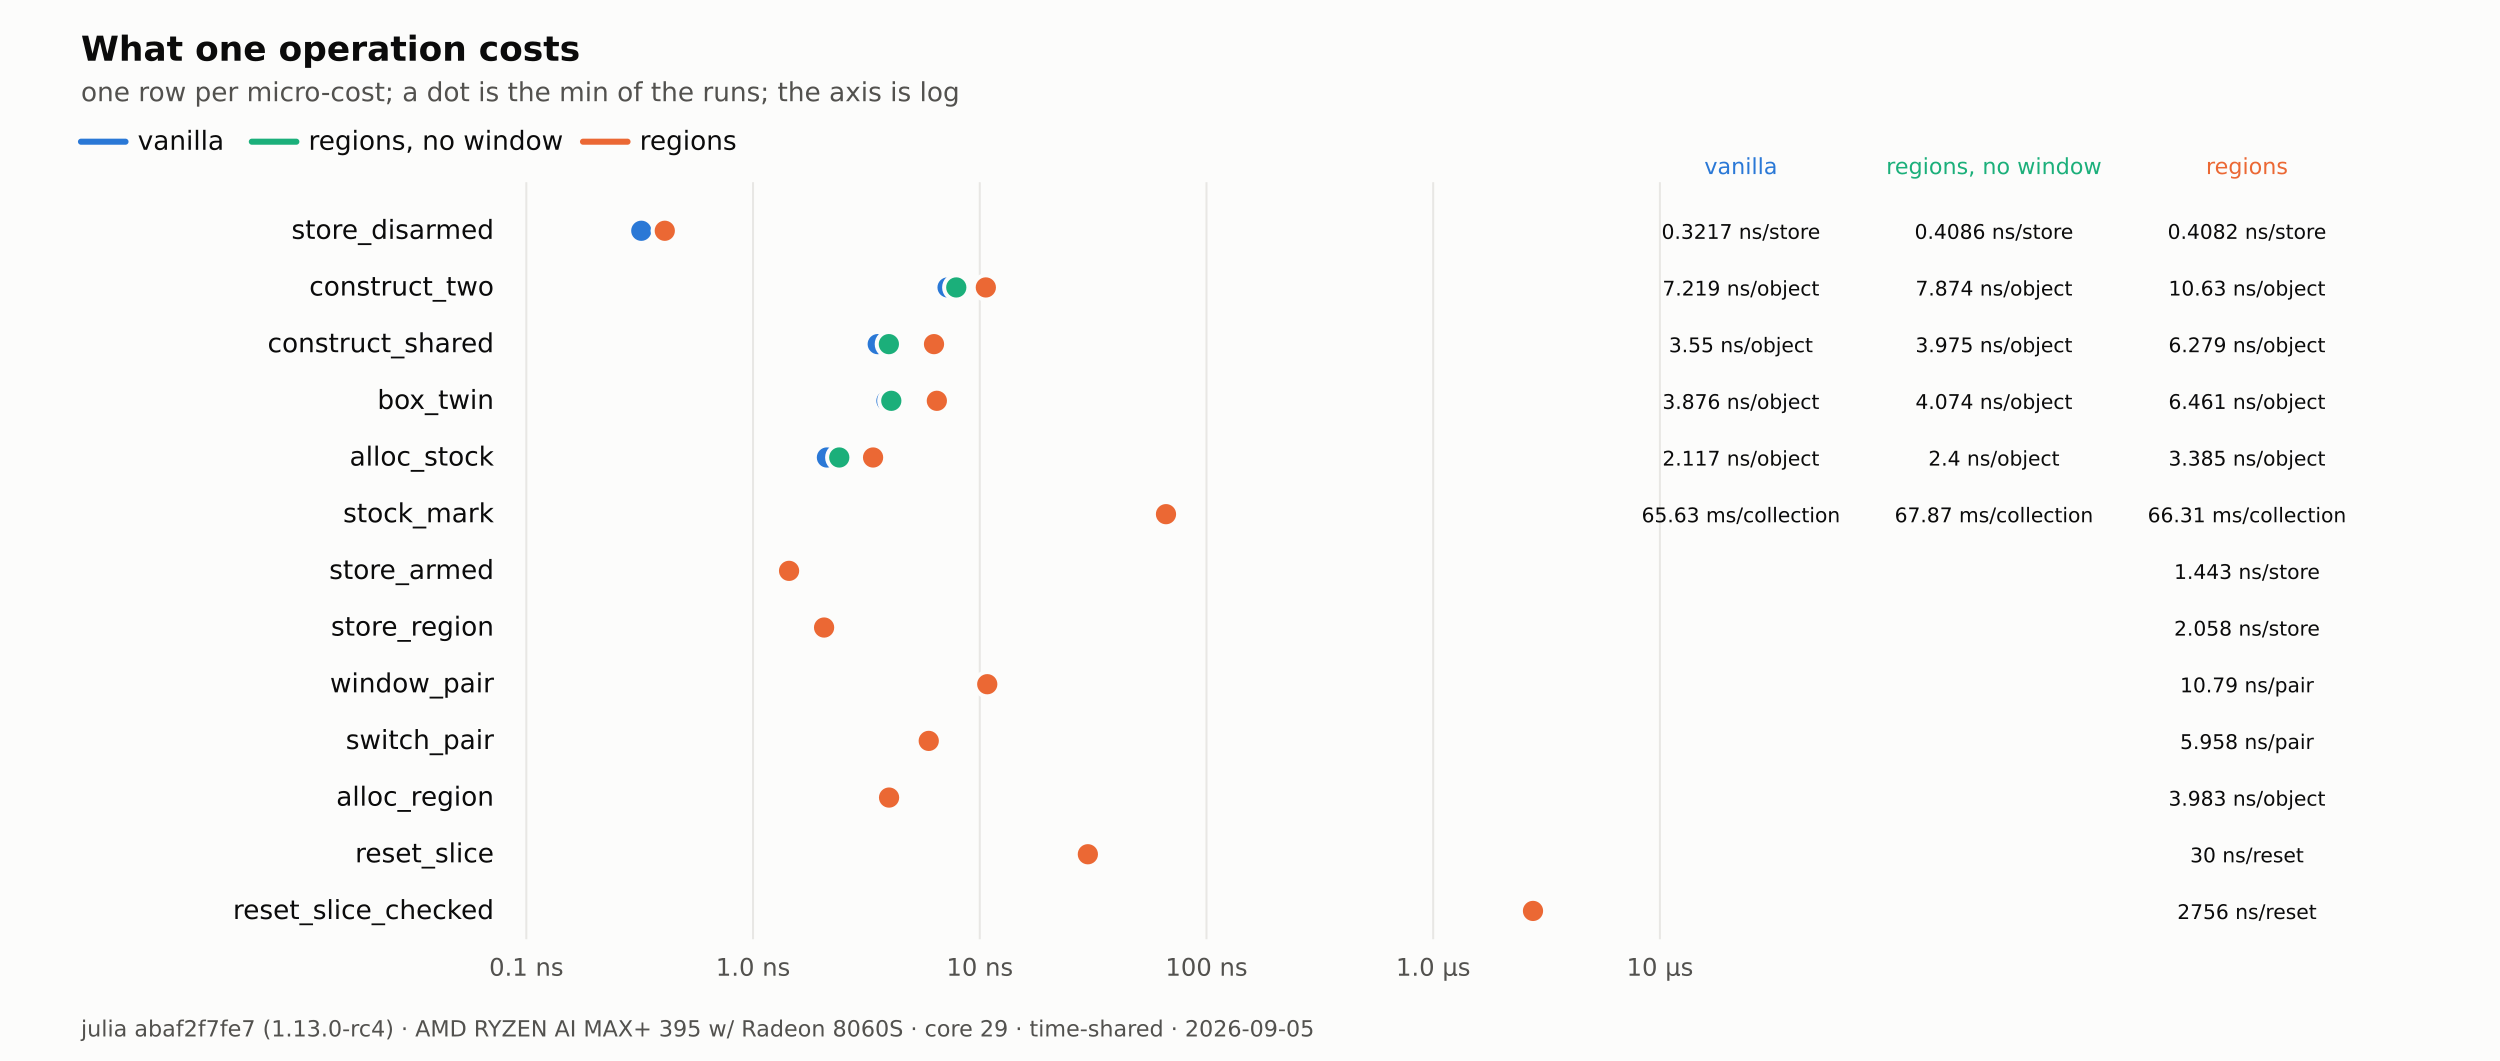
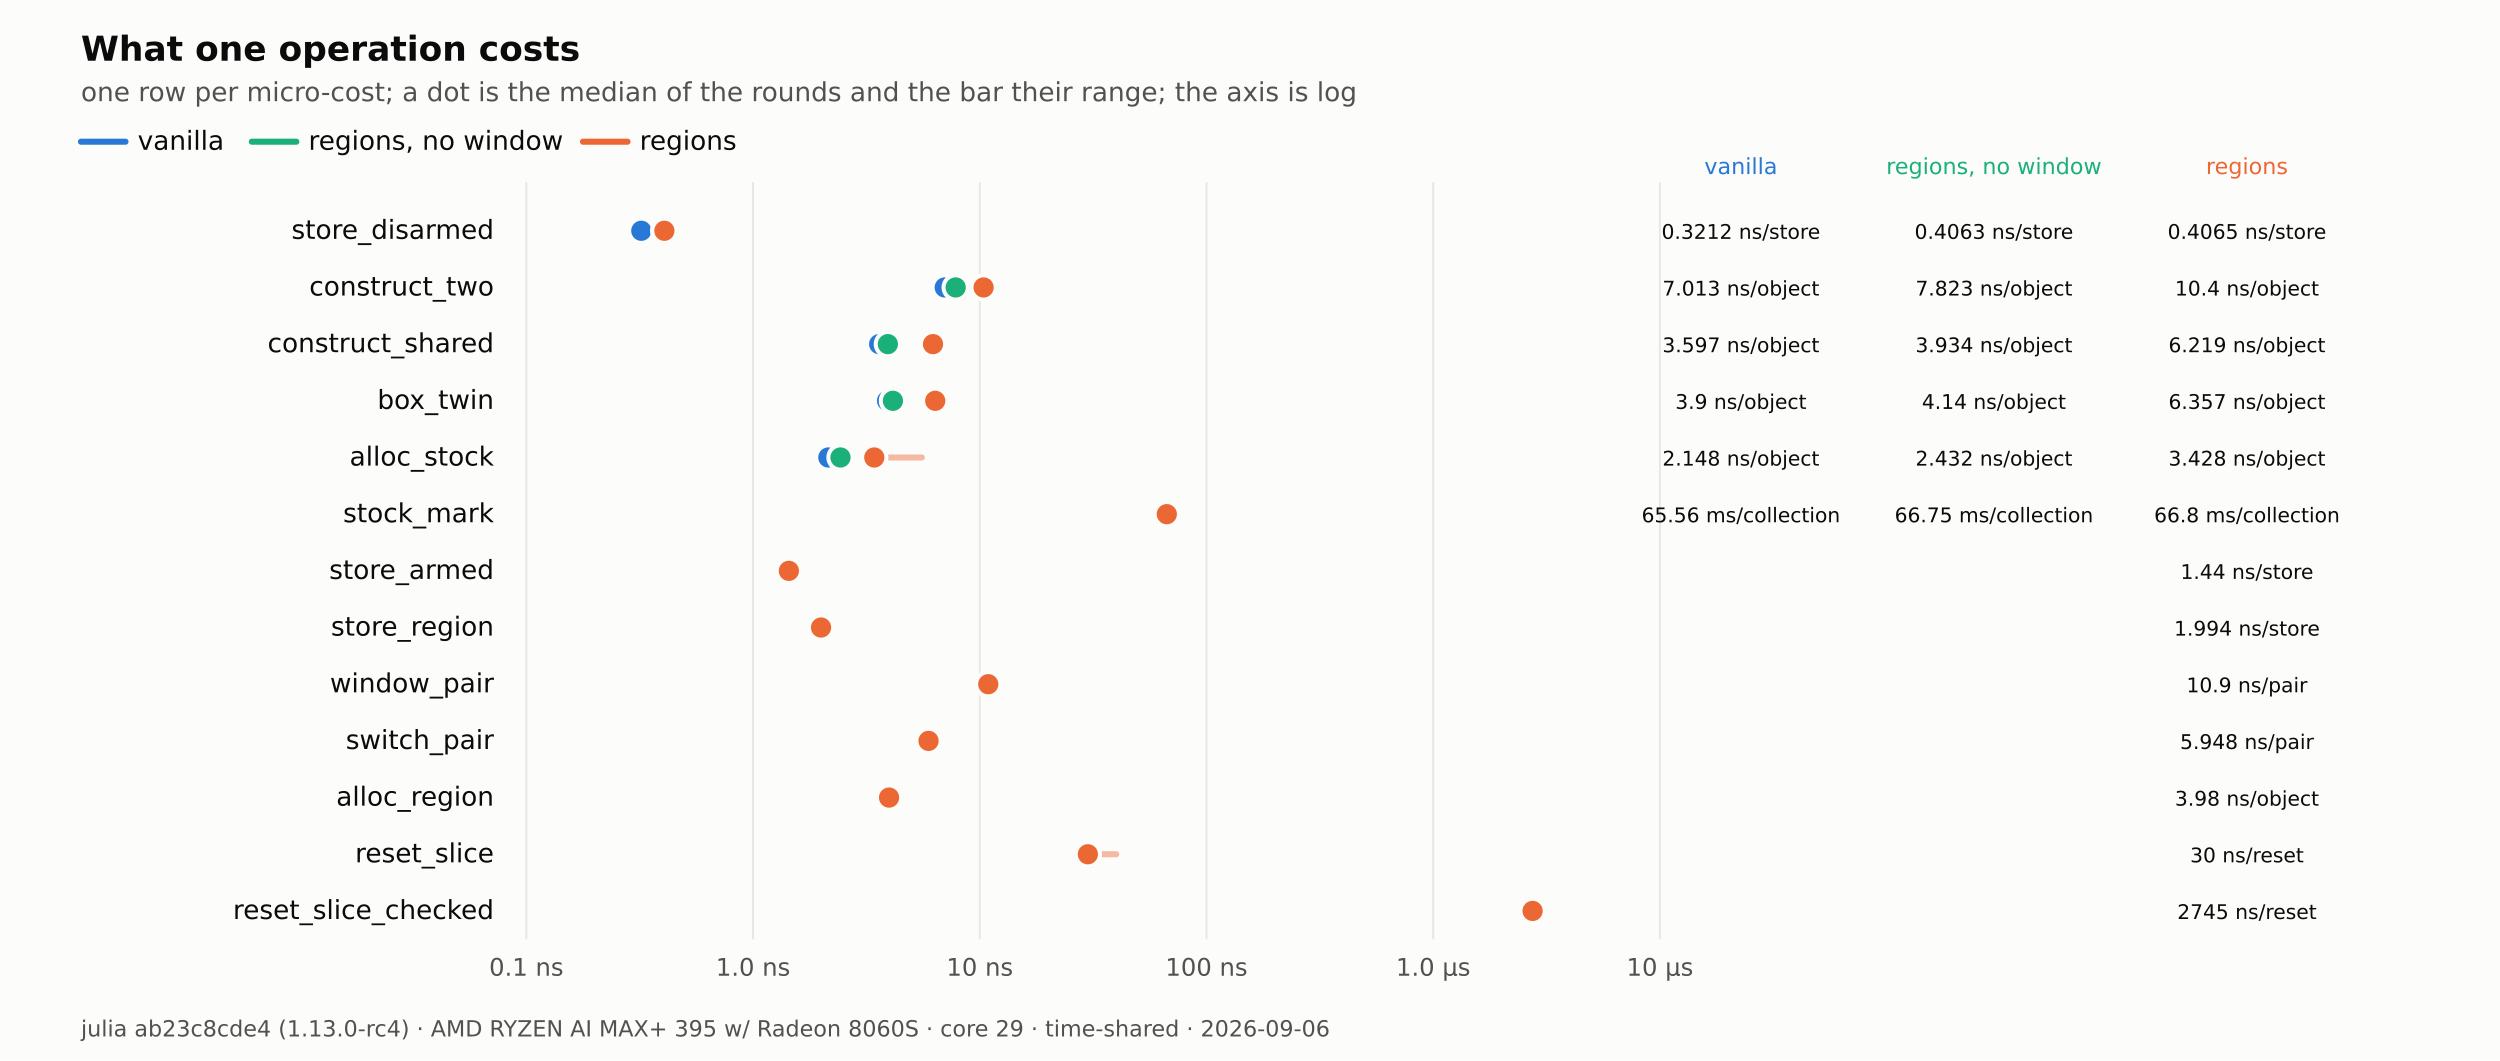
<svg xmlns="http://www.w3.org/2000/svg" viewBox="0 0 1235 524" font-size="13">
  <rect width="1235" height="524" fill="#fcfcfb" />
  <text x="40.0" y="30.0" font-family="DejaVu Sans, sans-serif" font-size="17" fill="#0b0b0b" text-anchor="start" font-weight="bold">What one operation costs</text>
-   <text x="40.0" y="50.0" font-family="DejaVu Sans, sans-serif" font-size="13" fill="#52514e" text-anchor="start">one row per micro-cost; a dot is the min of the runs; the axis is log</text>
+   <text x="40.0" y="50.0" font-family="DejaVu Sans, sans-serif" font-size="13" fill="#52514e" text-anchor="start">one row per micro-cost; a dot is the median of the rounds and the bar their range; the axis is log</text>
  <line x1="40" y1="70" x2="62" y2="70" stroke="#2a78d6" stroke-width="3" stroke-linecap="round" />
  <text x="68.0" y="74.0" font-family="DejaVu Sans, sans-serif" font-size="13" fill="#0b0b0b" text-anchor="start">vanilla</text>
  <line x1="124.4" y1="70" x2="146.4" y2="70" stroke="#1baf7a" stroke-width="3" stroke-linecap="round" />
  <text x="152.4" y="74.0" font-family="DejaVu Sans, sans-serif" font-size="13" fill="#0b0b0b" text-anchor="start">regions, no window</text>
  <line x1="288.0" y1="70" x2="310.0" y2="70" stroke="#eb6834" stroke-width="3" stroke-linecap="round" />
  <text x="316.0" y="74.0" font-family="DejaVu Sans, sans-serif" font-size="13" fill="#0b0b0b" text-anchor="start">regions</text>
  <line x1="260.0" y1="90" x2="260.0" y2="464" stroke="#e8e7e4" stroke-width="1" />
  <text x="260.0" y="482.0" font-family="DejaVu Sans, sans-serif" font-size="12" fill="#52514e" text-anchor="middle">0.1 ns</text>
  <line x1="372.0" y1="90" x2="372.0" y2="464" stroke="#e8e7e4" stroke-width="1" />
  <text x="372.0" y="482.0" font-family="DejaVu Sans, sans-serif" font-size="12" fill="#52514e" text-anchor="middle">1.0 ns</text>
  <line x1="484.0" y1="90" x2="484.0" y2="464" stroke="#e8e7e4" stroke-width="1" />
  <text x="484.0" y="482.0" font-family="DejaVu Sans, sans-serif" font-size="12" fill="#52514e" text-anchor="middle">10 ns</text>
  <line x1="596.0" y1="90" x2="596.0" y2="464" stroke="#e8e7e4" stroke-width="1" />
  <text x="596.0" y="482.0" font-family="DejaVu Sans, sans-serif" font-size="12" fill="#52514e" text-anchor="middle">100 ns</text>
  <line x1="708.0" y1="90" x2="708.0" y2="464" stroke="#e8e7e4" stroke-width="1" />
  <text x="708.0" y="482.0" font-family="DejaVu Sans, sans-serif" font-size="12" fill="#52514e" text-anchor="middle">1.0 µs</text>
  <line x1="820.0" y1="90" x2="820.0" y2="464" stroke="#e8e7e4" stroke-width="1" />
  <text x="820.0" y="482.0" font-family="DejaVu Sans, sans-serif" font-size="12" fill="#52514e" text-anchor="middle">10 µs</text>
  <text x="860.0" y="86.0" font-family="DejaVu Sans, sans-serif" font-size="11" fill="#2a78d6" text-anchor="middle">vanilla</text>
  <text x="985.0" y="86.0" font-family="DejaVu Sans, sans-serif" font-size="11" fill="#1baf7a" text-anchor="middle">regions, no window</text>
  <text x="1110.0" y="86.0" font-family="DejaVu Sans, sans-serif" font-size="11" fill="#eb6834" text-anchor="middle">regions</text>
  <text x="244.0" y="118.0" font-family="DejaVu Sans, sans-serif" font-size="13" fill="#0b0b0b" text-anchor="end">store_disarmed</text>
+   <line x1="316.5" y1="114.0" x2="318.1" y2="114.0" stroke="#2a78d6" stroke-width="3" stroke-linecap="round" opacity="0.45" />
  <circle cx="316.8" cy="114.0" r="6" fill="#2a78d6" stroke="#fcfcfb" stroke-width="2" />
-   <text x="860.0" y="118.0" font-family="DejaVu Sans, sans-serif" font-size="10" fill="#0b0b0b" text-anchor="middle">0.3217 ns/store</text>
-   <circle cx="328.5" cy="114.0" r="6" fill="#1baf7a" stroke="#fcfcfb" stroke-width="2" />
-   <text x="985.0" y="118.0" font-family="DejaVu Sans, sans-serif" font-size="10" fill="#0b0b0b" text-anchor="middle">0.4086 ns/store</text>
-   <circle cx="328.4" cy="114.0" r="6" fill="#eb6834" stroke="#fcfcfb" stroke-width="2" />
-   <text x="1110.0" y="118.0" font-family="DejaVu Sans, sans-serif" font-size="10" fill="#0b0b0b" text-anchor="middle">0.4082 ns/store</text>
+   <text x="860.0" y="118.0" font-family="DejaVu Sans, sans-serif" font-size="10" fill="#0b0b0b" text-anchor="middle">0.3212 ns/store</text>
+   <line x1="328.1" y1="114.0" x2="329.3" y2="114.0" stroke="#1baf7a" stroke-width="3" stroke-linecap="round" opacity="0.45" />
+   <circle cx="328.2" cy="114.0" r="6" fill="#1baf7a" stroke="#fcfcfb" stroke-width="2" />
+   <text x="985.0" y="118.0" font-family="DejaVu Sans, sans-serif" font-size="10" fill="#0b0b0b" text-anchor="middle">0.4063 ns/store</text>
+   <line x1="323.5" y1="114.0" x2="329.4" y2="114.0" stroke="#eb6834" stroke-width="3" stroke-linecap="round" opacity="0.45" />
+   <circle cx="328.2" cy="114.0" r="6" fill="#eb6834" stroke="#fcfcfb" stroke-width="2" />
+   <text x="1110.0" y="118.0" font-family="DejaVu Sans, sans-serif" font-size="10" fill="#0b0b0b" text-anchor="middle">0.4065 ns/store</text>
  <text x="244.0" y="146.0" font-family="DejaVu Sans, sans-serif" font-size="13" fill="#0b0b0b" text-anchor="end">construct_two</text>
-   <circle cx="468.1" cy="142.0" r="6" fill="#2a78d6" stroke="#fcfcfb" stroke-width="2" />
-   <text x="860.0" y="146.0" font-family="DejaVu Sans, sans-serif" font-size="10" fill="#0b0b0b" text-anchor="middle">7.219 ns/object</text>
-   <circle cx="472.4" cy="142.0" r="6" fill="#1baf7a" stroke="#fcfcfb" stroke-width="2" />
-   <text x="985.0" y="146.0" font-family="DejaVu Sans, sans-serif" font-size="10" fill="#0b0b0b" text-anchor="middle">7.874 ns/object</text>
-   <circle cx="487.0" cy="142.0" r="6" fill="#eb6834" stroke="#fcfcfb" stroke-width="2" />
-   <text x="1110.0" y="146.0" font-family="DejaVu Sans, sans-serif" font-size="10" fill="#0b0b0b" text-anchor="middle">10.63 ns/object</text>
+   <line x1="466.0" y1="142.0" x2="468.3" y2="142.0" stroke="#2a78d6" stroke-width="3" stroke-linecap="round" opacity="0.45" />
+   <circle cx="466.7" cy="142.0" r="6" fill="#2a78d6" stroke="#fcfcfb" stroke-width="2" />
+   <text x="860.0" y="146.0" font-family="DejaVu Sans, sans-serif" font-size="10" fill="#0b0b0b" text-anchor="middle">7.013 ns/object</text>
+   <line x1="471.2" y1="142.0" x2="473.1" y2="142.0" stroke="#1baf7a" stroke-width="3" stroke-linecap="round" opacity="0.45" />
+   <circle cx="472.1" cy="142.0" r="6" fill="#1baf7a" stroke="#fcfcfb" stroke-width="2" />
+   <text x="985.0" y="146.0" font-family="DejaVu Sans, sans-serif" font-size="10" fill="#0b0b0b" text-anchor="middle">7.823 ns/object</text>
+   <line x1="484.7" y1="142.0" x2="487.2" y2="142.0" stroke="#eb6834" stroke-width="3" stroke-linecap="round" opacity="0.45" />
+   <circle cx="485.9" cy="142.0" r="6" fill="#eb6834" stroke="#fcfcfb" stroke-width="2" />
+   <text x="1110.0" y="146.0" font-family="DejaVu Sans, sans-serif" font-size="10" fill="#0b0b0b" text-anchor="middle">10.4 ns/object</text>
  <text x="244.0" y="174.0" font-family="DejaVu Sans, sans-serif" font-size="13" fill="#0b0b0b" text-anchor="end">construct_shared</text>
-   <circle cx="433.6" cy="170.0" r="6" fill="#2a78d6" stroke="#fcfcfb" stroke-width="2" />
-   <text x="860.0" y="174.0" font-family="DejaVu Sans, sans-serif" font-size="10" fill="#0b0b0b" text-anchor="middle">3.55 ns/object</text>
-   <circle cx="439.1" cy="170.0" r="6" fill="#1baf7a" stroke="#fcfcfb" stroke-width="2" />
-   <text x="985.0" y="174.0" font-family="DejaVu Sans, sans-serif" font-size="10" fill="#0b0b0b" text-anchor="middle">3.975 ns/object</text>
-   <circle cx="461.4" cy="170.0" r="6" fill="#eb6834" stroke="#fcfcfb" stroke-width="2" />
-   <text x="1110.0" y="174.0" font-family="DejaVu Sans, sans-serif" font-size="10" fill="#0b0b0b" text-anchor="middle">6.279 ns/object</text>
+   <line x1="433.9" y1="170.0" x2="435.1" y2="170.0" stroke="#2a78d6" stroke-width="3" stroke-linecap="round" opacity="0.45" />
+   <circle cx="434.3" cy="170.0" r="6" fill="#2a78d6" stroke="#fcfcfb" stroke-width="2" />
+   <text x="860.0" y="174.0" font-family="DejaVu Sans, sans-serif" font-size="10" fill="#0b0b0b" text-anchor="middle">3.597 ns/object</text>
+   <line x1="437.8" y1="170.0" x2="440.1" y2="170.0" stroke="#1baf7a" stroke-width="3" stroke-linecap="round" opacity="0.45" />
+   <circle cx="438.6" cy="170.0" r="6" fill="#1baf7a" stroke="#fcfcfb" stroke-width="2" />
+   <text x="985.0" y="174.0" font-family="DejaVu Sans, sans-serif" font-size="10" fill="#0b0b0b" text-anchor="middle">3.934 ns/object</text>
+   <line x1="460.5" y1="170.0" x2="461.5" y2="170.0" stroke="#eb6834" stroke-width="3" stroke-linecap="round" opacity="0.45" />
+   <circle cx="460.9" cy="170.0" r="6" fill="#eb6834" stroke="#fcfcfb" stroke-width="2" />
+   <text x="1110.0" y="174.0" font-family="DejaVu Sans, sans-serif" font-size="10" fill="#0b0b0b" text-anchor="middle">6.219 ns/object</text>
  <text x="244.0" y="202.0" font-family="DejaVu Sans, sans-serif" font-size="13" fill="#0b0b0b" text-anchor="end">box_twin</text>
-   <circle cx="437.9" cy="198.0" r="6" fill="#2a78d6" stroke="#fcfcfb" stroke-width="2" />
-   <text x="860.0" y="202.0" font-family="DejaVu Sans, sans-serif" font-size="10" fill="#0b0b0b" text-anchor="middle">3.876 ns/object</text>
-   <circle cx="440.3" cy="198.0" r="6" fill="#1baf7a" stroke="#fcfcfb" stroke-width="2" />
-   <text x="985.0" y="202.0" font-family="DejaVu Sans, sans-serif" font-size="10" fill="#0b0b0b" text-anchor="middle">4.074 ns/object</text>
-   <circle cx="462.8" cy="198.0" r="6" fill="#eb6834" stroke="#fcfcfb" stroke-width="2" />
-   <text x="1110.0" y="202.0" font-family="DejaVu Sans, sans-serif" font-size="10" fill="#0b0b0b" text-anchor="middle">6.461 ns/object</text>
+   <line x1="437.6" y1="198.0" x2="439.3" y2="198.0" stroke="#2a78d6" stroke-width="3" stroke-linecap="round" opacity="0.45" />
+   <circle cx="438.2" cy="198.0" r="6" fill="#2a78d6" stroke="#fcfcfb" stroke-width="2" />
+   <text x="860.0" y="202.0" font-family="DejaVu Sans, sans-serif" font-size="10" fill="#0b0b0b" text-anchor="middle">3.9 ns/object</text>
+   <line x1="439.8" y1="198.0" x2="442.1" y2="198.0" stroke="#1baf7a" stroke-width="3" stroke-linecap="round" opacity="0.45" />
+   <circle cx="441.1" cy="198.0" r="6" fill="#1baf7a" stroke="#fcfcfb" stroke-width="2" />
+   <text x="985.0" y="202.0" font-family="DejaVu Sans, sans-serif" font-size="10" fill="#0b0b0b" text-anchor="middle">4.14 ns/object</text>
+   <line x1="461.7" y1="198.0" x2="462.8" y2="198.0" stroke="#eb6834" stroke-width="3" stroke-linecap="round" opacity="0.45" />
+   <circle cx="462.0" cy="198.0" r="6" fill="#eb6834" stroke="#fcfcfb" stroke-width="2" />
+   <text x="1110.0" y="202.0" font-family="DejaVu Sans, sans-serif" font-size="10" fill="#0b0b0b" text-anchor="middle">6.357 ns/object</text>
  <text x="244.0" y="230.0" font-family="DejaVu Sans, sans-serif" font-size="13" fill="#0b0b0b" text-anchor="end">alloc_stock</text>
-   <circle cx="408.5" cy="226.0" r="6" fill="#2a78d6" stroke="#fcfcfb" stroke-width="2" />
-   <text x="860.0" y="230.0" font-family="DejaVu Sans, sans-serif" font-size="10" fill="#0b0b0b" text-anchor="middle">2.117 ns/object</text>
-   <circle cx="414.6" cy="226.0" r="6" fill="#1baf7a" stroke="#fcfcfb" stroke-width="2" />
-   <text x="985.0" y="230.0" font-family="DejaVu Sans, sans-serif" font-size="10" fill="#0b0b0b" text-anchor="middle">2.4 ns/object</text>
-   <circle cx="431.3" cy="226.0" r="6" fill="#eb6834" stroke="#fcfcfb" stroke-width="2" />
-   <text x="1110.0" y="230.0" font-family="DejaVu Sans, sans-serif" font-size="10" fill="#0b0b0b" text-anchor="middle">3.385 ns/object</text>
+   <line x1="408.8" y1="226.0" x2="409.7" y2="226.0" stroke="#2a78d6" stroke-width="3" stroke-linecap="round" opacity="0.45" />
+   <circle cx="409.2" cy="226.0" r="6" fill="#2a78d6" stroke="#fcfcfb" stroke-width="2" />
+   <text x="860.0" y="230.0" font-family="DejaVu Sans, sans-serif" font-size="10" fill="#0b0b0b" text-anchor="middle">2.148 ns/object</text>
+   <line x1="414.9" y1="226.0" x2="415.4" y2="226.0" stroke="#1baf7a" stroke-width="3" stroke-linecap="round" opacity="0.45" />
+   <circle cx="415.2" cy="226.0" r="6" fill="#1baf7a" stroke="#fcfcfb" stroke-width="2" />
+   <text x="985.0" y="230.0" font-family="DejaVu Sans, sans-serif" font-size="10" fill="#0b0b0b" text-anchor="middle">2.432 ns/object</text>
+   <line x1="431.2" y1="226.0" x2="455.4" y2="226.0" stroke="#eb6834" stroke-width="3" stroke-linecap="round" opacity="0.45" />
+   <circle cx="431.9" cy="226.0" r="6" fill="#eb6834" stroke="#fcfcfb" stroke-width="2" />
+   <text x="1110.0" y="230.0" font-family="DejaVu Sans, sans-serif" font-size="10" fill="#0b0b0b" text-anchor="middle">3.428 ns/object</text>
  <text x="244.0" y="258.0" font-family="DejaVu Sans, sans-serif" font-size="13" fill="#0b0b0b" text-anchor="end">stock_mark</text>
+   <line x1="574.9" y1="254.0" x2="577.0" y2="254.0" stroke="#2a78d6" stroke-width="3" stroke-linecap="round" opacity="0.45" />
  <circle cx="575.5" cy="254.0" r="6" fill="#2a78d6" stroke="#fcfcfb" stroke-width="2" />
-   <text x="860.0" y="258.0" font-family="DejaVu Sans, sans-serif" font-size="10" fill="#0b0b0b" text-anchor="middle">65.63 ms/collection</text>
-   <circle cx="577.1" cy="254.0" r="6" fill="#1baf7a" stroke="#fcfcfb" stroke-width="2" />
-   <text x="985.0" y="258.0" font-family="DejaVu Sans, sans-serif" font-size="10" fill="#0b0b0b" text-anchor="middle">67.87 ms/collection</text>
-   <circle cx="576.0" cy="254.0" r="6" fill="#eb6834" stroke="#fcfcfb" stroke-width="2" />
-   <text x="1110.0" y="258.0" font-family="DejaVu Sans, sans-serif" font-size="10" fill="#0b0b0b" text-anchor="middle">66.31 ms/collection</text>
+   <text x="860.0" y="258.0" font-family="DejaVu Sans, sans-serif" font-size="10" fill="#0b0b0b" text-anchor="middle">65.56 ms/collection</text>
+   <line x1="575.7" y1="254.0" x2="577.1" y2="254.0" stroke="#1baf7a" stroke-width="3" stroke-linecap="round" opacity="0.45" />
+   <circle cx="576.3" cy="254.0" r="6" fill="#1baf7a" stroke="#fcfcfb" stroke-width="2" />
+   <text x="985.0" y="258.0" font-family="DejaVu Sans, sans-serif" font-size="10" fill="#0b0b0b" text-anchor="middle">66.75 ms/collection</text>
+   <line x1="576.0" y1="254.0" x2="577.6" y2="254.0" stroke="#eb6834" stroke-width="3" stroke-linecap="round" opacity="0.45" />
+   <circle cx="576.4" cy="254.0" r="6" fill="#eb6834" stroke="#fcfcfb" stroke-width="2" />
+   <text x="1110.0" y="258.0" font-family="DejaVu Sans, sans-serif" font-size="10" fill="#0b0b0b" text-anchor="middle">66.8 ms/collection</text>
  <text x="244.0" y="286.0" font-family="DejaVu Sans, sans-serif" font-size="13" fill="#0b0b0b" text-anchor="end">store_armed</text>
-   <circle cx="389.8" cy="282.0" r="6" fill="#eb6834" stroke="#fcfcfb" stroke-width="2" />
-   <text x="1110.0" y="286.0" font-family="DejaVu Sans, sans-serif" font-size="10" fill="#0b0b0b" text-anchor="middle">1.443 ns/store</text>
+   <line x1="389.7" y1="282.0" x2="389.8" y2="282.0" stroke="#eb6834" stroke-width="3" stroke-linecap="round" opacity="0.45" />
+   <circle cx="389.7" cy="282.0" r="6" fill="#eb6834" stroke="#fcfcfb" stroke-width="2" />
+   <text x="1110.0" y="286.0" font-family="DejaVu Sans, sans-serif" font-size="10" fill="#0b0b0b" text-anchor="middle">1.44 ns/store</text>
  <text x="244.0" y="314.0" font-family="DejaVu Sans, sans-serif" font-size="13" fill="#0b0b0b" text-anchor="end">store_region</text>
-   <circle cx="407.1" cy="310.0" r="6" fill="#eb6834" stroke="#fcfcfb" stroke-width="2" />
-   <text x="1110.0" y="314.0" font-family="DejaVu Sans, sans-serif" font-size="10" fill="#0b0b0b" text-anchor="middle">2.058 ns/store</text>
+   <line x1="405.5" y1="310.0" x2="405.7" y2="310.0" stroke="#eb6834" stroke-width="3" stroke-linecap="round" opacity="0.45" />
+   <circle cx="405.6" cy="310.0" r="6" fill="#eb6834" stroke="#fcfcfb" stroke-width="2" />
+   <text x="1110.0" y="314.0" font-family="DejaVu Sans, sans-serif" font-size="10" fill="#0b0b0b" text-anchor="middle">1.994 ns/store</text>
  <text x="244.0" y="342.0" font-family="DejaVu Sans, sans-serif" font-size="13" fill="#0b0b0b" text-anchor="end">window_pair</text>
-   <circle cx="487.7" cy="338.0" r="6" fill="#eb6834" stroke="#fcfcfb" stroke-width="2" />
-   <text x="1110.0" y="342.0" font-family="DejaVu Sans, sans-serif" font-size="10" fill="#0b0b0b" text-anchor="middle">10.79 ns/pair</text>
+   <line x1="487.3" y1="338.0" x2="488.3" y2="338.0" stroke="#eb6834" stroke-width="3" stroke-linecap="round" opacity="0.45" />
+   <circle cx="488.2" cy="338.0" r="6" fill="#eb6834" stroke="#fcfcfb" stroke-width="2" />
+   <text x="1110.0" y="342.0" font-family="DejaVu Sans, sans-serif" font-size="10" fill="#0b0b0b" text-anchor="middle">10.9 ns/pair</text>
  <text x="244.0" y="370.0" font-family="DejaVu Sans, sans-serif" font-size="13" fill="#0b0b0b" text-anchor="end">switch_pair</text>
-   <circle cx="458.8" cy="366.0" r="6" fill="#eb6834" stroke="#fcfcfb" stroke-width="2" />
-   <text x="1110.0" y="370.0" font-family="DejaVu Sans, sans-serif" font-size="10" fill="#0b0b0b" text-anchor="middle">5.958 ns/pair</text>
+   <line x1="458.7" y1="366.0" x2="458.8" y2="366.0" stroke="#eb6834" stroke-width="3" stroke-linecap="round" opacity="0.45" />
+   <circle cx="458.7" cy="366.0" r="6" fill="#eb6834" stroke="#fcfcfb" stroke-width="2" />
+   <text x="1110.0" y="370.0" font-family="DejaVu Sans, sans-serif" font-size="10" fill="#0b0b0b" text-anchor="middle">5.948 ns/pair</text>
  <text x="244.0" y="398.0" font-family="DejaVu Sans, sans-serif" font-size="13" fill="#0b0b0b" text-anchor="end">alloc_region</text>
+   <line x1="439.0" y1="394.0" x2="439.3" y2="394.0" stroke="#eb6834" stroke-width="3" stroke-linecap="round" opacity="0.45" />
  <circle cx="439.2" cy="394.0" r="6" fill="#eb6834" stroke="#fcfcfb" stroke-width="2" />
-   <text x="1110.0" y="398.0" font-family="DejaVu Sans, sans-serif" font-size="10" fill="#0b0b0b" text-anchor="middle">3.983 ns/object</text>
+   <text x="1110.0" y="398.0" font-family="DejaVu Sans, sans-serif" font-size="10" fill="#0b0b0b" text-anchor="middle">3.98 ns/object</text>
  <text x="244.0" y="426.0" font-family="DejaVu Sans, sans-serif" font-size="13" fill="#0b0b0b" text-anchor="end">reset_slice</text>
+   <line x1="537.4" y1="422.0" x2="551.4" y2="422.0" stroke="#eb6834" stroke-width="3" stroke-linecap="round" opacity="0.45" />
  <circle cx="537.4" cy="422.0" r="6" fill="#eb6834" stroke="#fcfcfb" stroke-width="2" />
  <text x="1110.0" y="426.0" font-family="DejaVu Sans, sans-serif" font-size="10" fill="#0b0b0b" text-anchor="middle">30 ns/reset</text>
  <text x="244.0" y="454.0" font-family="DejaVu Sans, sans-serif" font-size="13" fill="#0b0b0b" text-anchor="end">reset_slice_checked</text>
-   <circle cx="757.3" cy="450.0" r="6" fill="#eb6834" stroke="#fcfcfb" stroke-width="2" />
-   <text x="1110.0" y="454.0" font-family="DejaVu Sans, sans-serif" font-size="10" fill="#0b0b0b" text-anchor="middle">2756 ns/reset</text>
-   <text x="40.0" y="512.0" font-family="DejaVu Sans, sans-serif" font-size="11" fill="#52514e" text-anchor="start">julia abaf2f7fe7 (1.13.0-rc4) · AMD RYZEN AI MAX+ 395 w/ Radeon 8060S · core 29 · time-shared · 2026-09-05</text>
+   <line x1="756.6" y1="450.0" x2="758.4" y2="450.0" stroke="#eb6834" stroke-width="3" stroke-linecap="round" opacity="0.45" />
+   <circle cx="757.1" cy="450.0" r="6" fill="#eb6834" stroke="#fcfcfb" stroke-width="2" />
+   <text x="1110.0" y="454.0" font-family="DejaVu Sans, sans-serif" font-size="10" fill="#0b0b0b" text-anchor="middle">2745 ns/reset</text>
+   <text x="40.0" y="512.0" font-family="DejaVu Sans, sans-serif" font-size="11" fill="#52514e" text-anchor="start">julia ab23c8cde4 (1.13.0-rc4) · AMD RYZEN AI MAX+ 395 w/ Radeon 8060S · core 29 · time-shared · 2026-09-06</text>
</svg>
